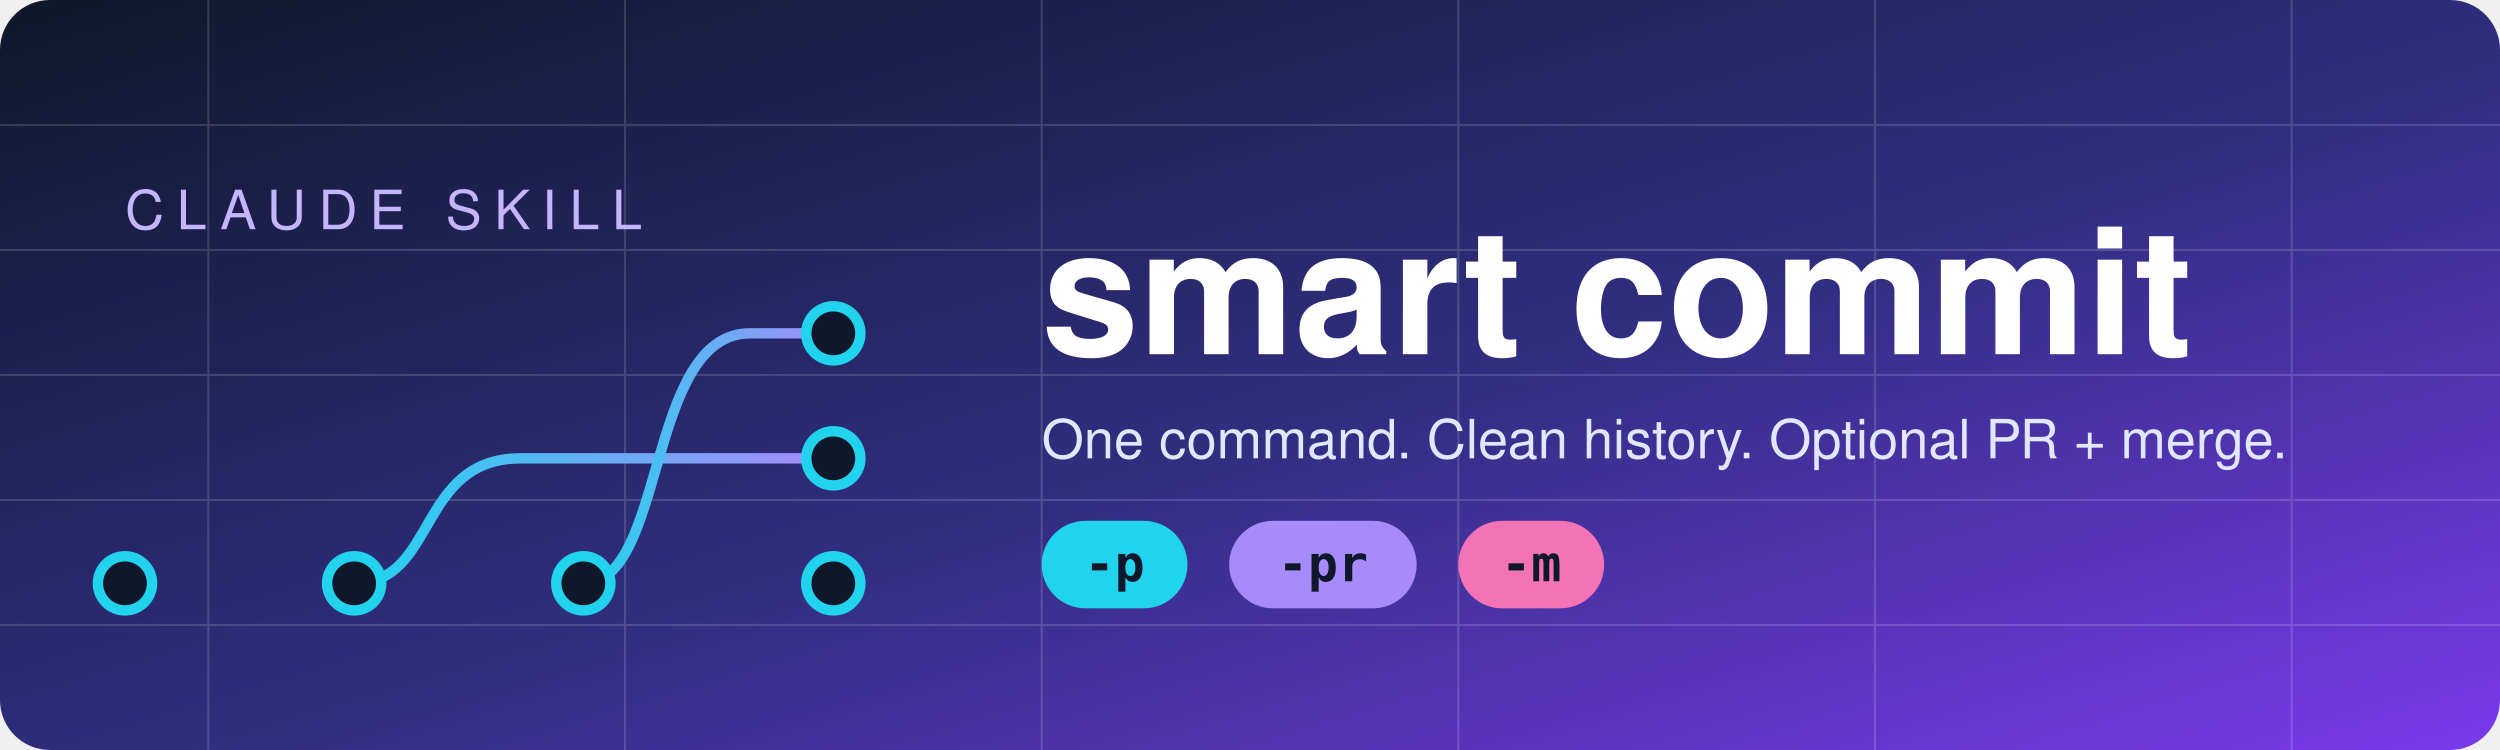
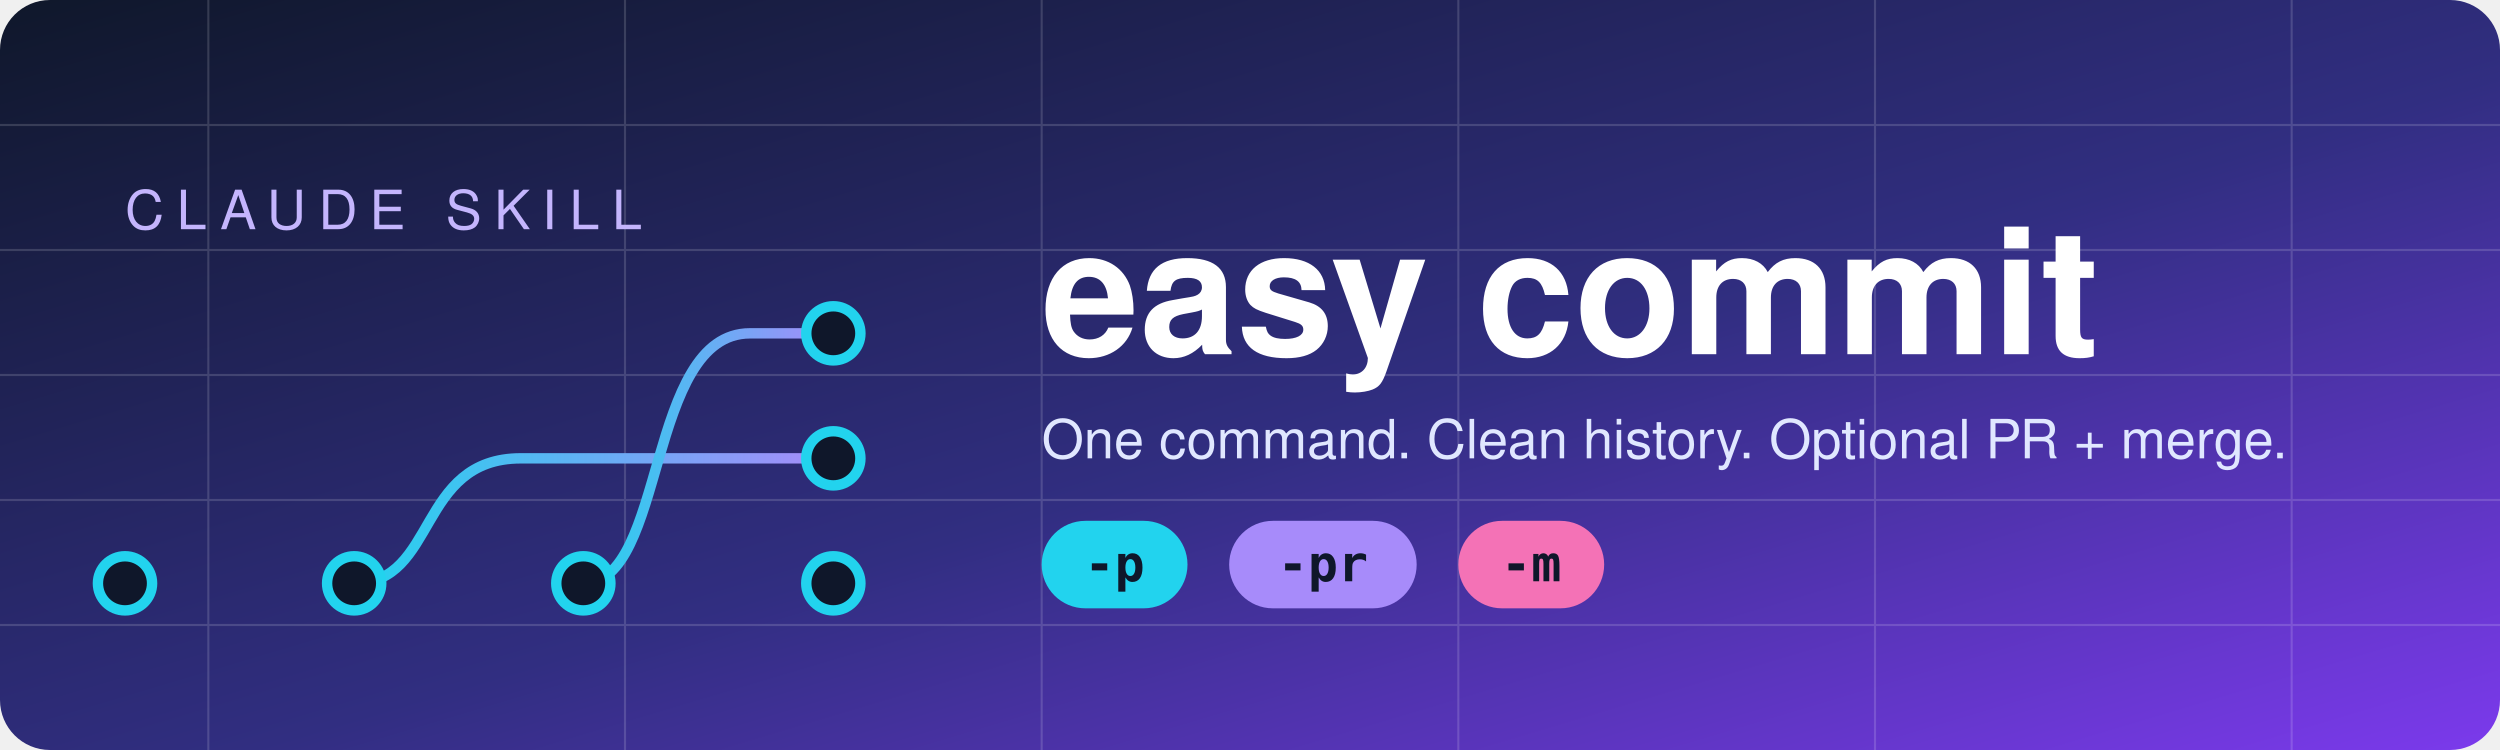
- <svg xmlns="http://www.w3.org/2000/svg" viewBox="0 0 1200 360" width="1200" height="360" role="img" aria-label="smart-commit banner">
+ <svg xmlns="http://www.w3.org/2000/svg" viewBox="0 0 1200 360" width="1200" height="360" role="img" aria-label="easy-commit banner">
  <defs>
    <linearGradient id="bg" x1="0" y1="0" x2="1" y2="1">
      <stop offset="0" stop-color="#0f172a" />
      <stop offset="0.55" stop-color="#312e81" />
      <stop offset="1" stop-color="#7c3aed" />
    </linearGradient>
    <linearGradient id="ac" x1="0" y1="0" x2="1" y2="0">
      <stop offset="0" stop-color="#22d3ee" />
      <stop offset="1" stop-color="#a78bfa" />
    </linearGradient>
  </defs>
  <rect width="1200" height="360" rx="24" fill="url(#bg)" />
  <g opacity="0.15" stroke="#ffffff" stroke-width="1">
    <path d="M0 60H1200M0 120H1200M0 180H1200M0 240H1200M0 300H1200" />
    <path d="M100 0V360M300 0V360M500 0V360M700 0V360M900 0V360M1100 0V360" />
  </g>
  <g stroke="url(#ac)" stroke-width="5" fill="none" stroke-linecap="round">
    <path d="M60 280H400" />
    <path d="M170 280C210 280 200 220 250 220H400" />
    <path d="M280 280C320 280 310 160 360 160H400" />
  </g>
  <g fill="#0f172a" stroke="#22d3ee" stroke-width="5">
    <circle cx="60" cy="280" r="13" />
    <circle cx="170" cy="280" r="13" />
    <circle cx="280" cy="280" r="13" />
    <circle cx="400" cy="280" r="13" />
    <circle cx="400" cy="220" r="13" />
    <circle cx="400" cy="160" r="13" />
  </g>
  <text x="60" y="110" font-family="Segoe UI, Helvetica, Arial, sans-serif" font-size="26" fill="#c4b5fd" letter-spacing="6">CLAUDE SKILL</text>
-   <text x="500" y="170" font-family="Segoe UI, Helvetica, Arial, sans-serif" font-size="84" font-weight="800" fill="#ffffff">smart commit</text>
+   <text x="500" y="170" font-family="Segoe UI, Helvetica, Arial, sans-serif" font-size="84" font-weight="800" fill="#ffffff">easy commit</text>
  <text x="500" y="220" font-family="Segoe UI, Helvetica, Arial, sans-serif" font-size="26" fill="#e0e7ff">One command. Clean history. Optional PR + merge.</text>
  <g font-family="Consolas, Menlo, monospace" font-size="24" font-weight="700">
    <rect x="500" y="250" width="70" height="42" rx="21" fill="#22d3ee" />
    <text x="535" y="279" text-anchor="middle" fill="#0f172a">-p</text>
    <rect x="590" y="250" width="90" height="42" rx="21" fill="#a78bfa" />
    <text x="635" y="279" text-anchor="middle" fill="#0f172a">-pr</text>
    <rect x="700" y="250" width="70" height="42" rx="21" fill="#f472b6" />
    <text x="735" y="279" text-anchor="middle" fill="#0f172a">-m</text>
  </g>
</svg>
